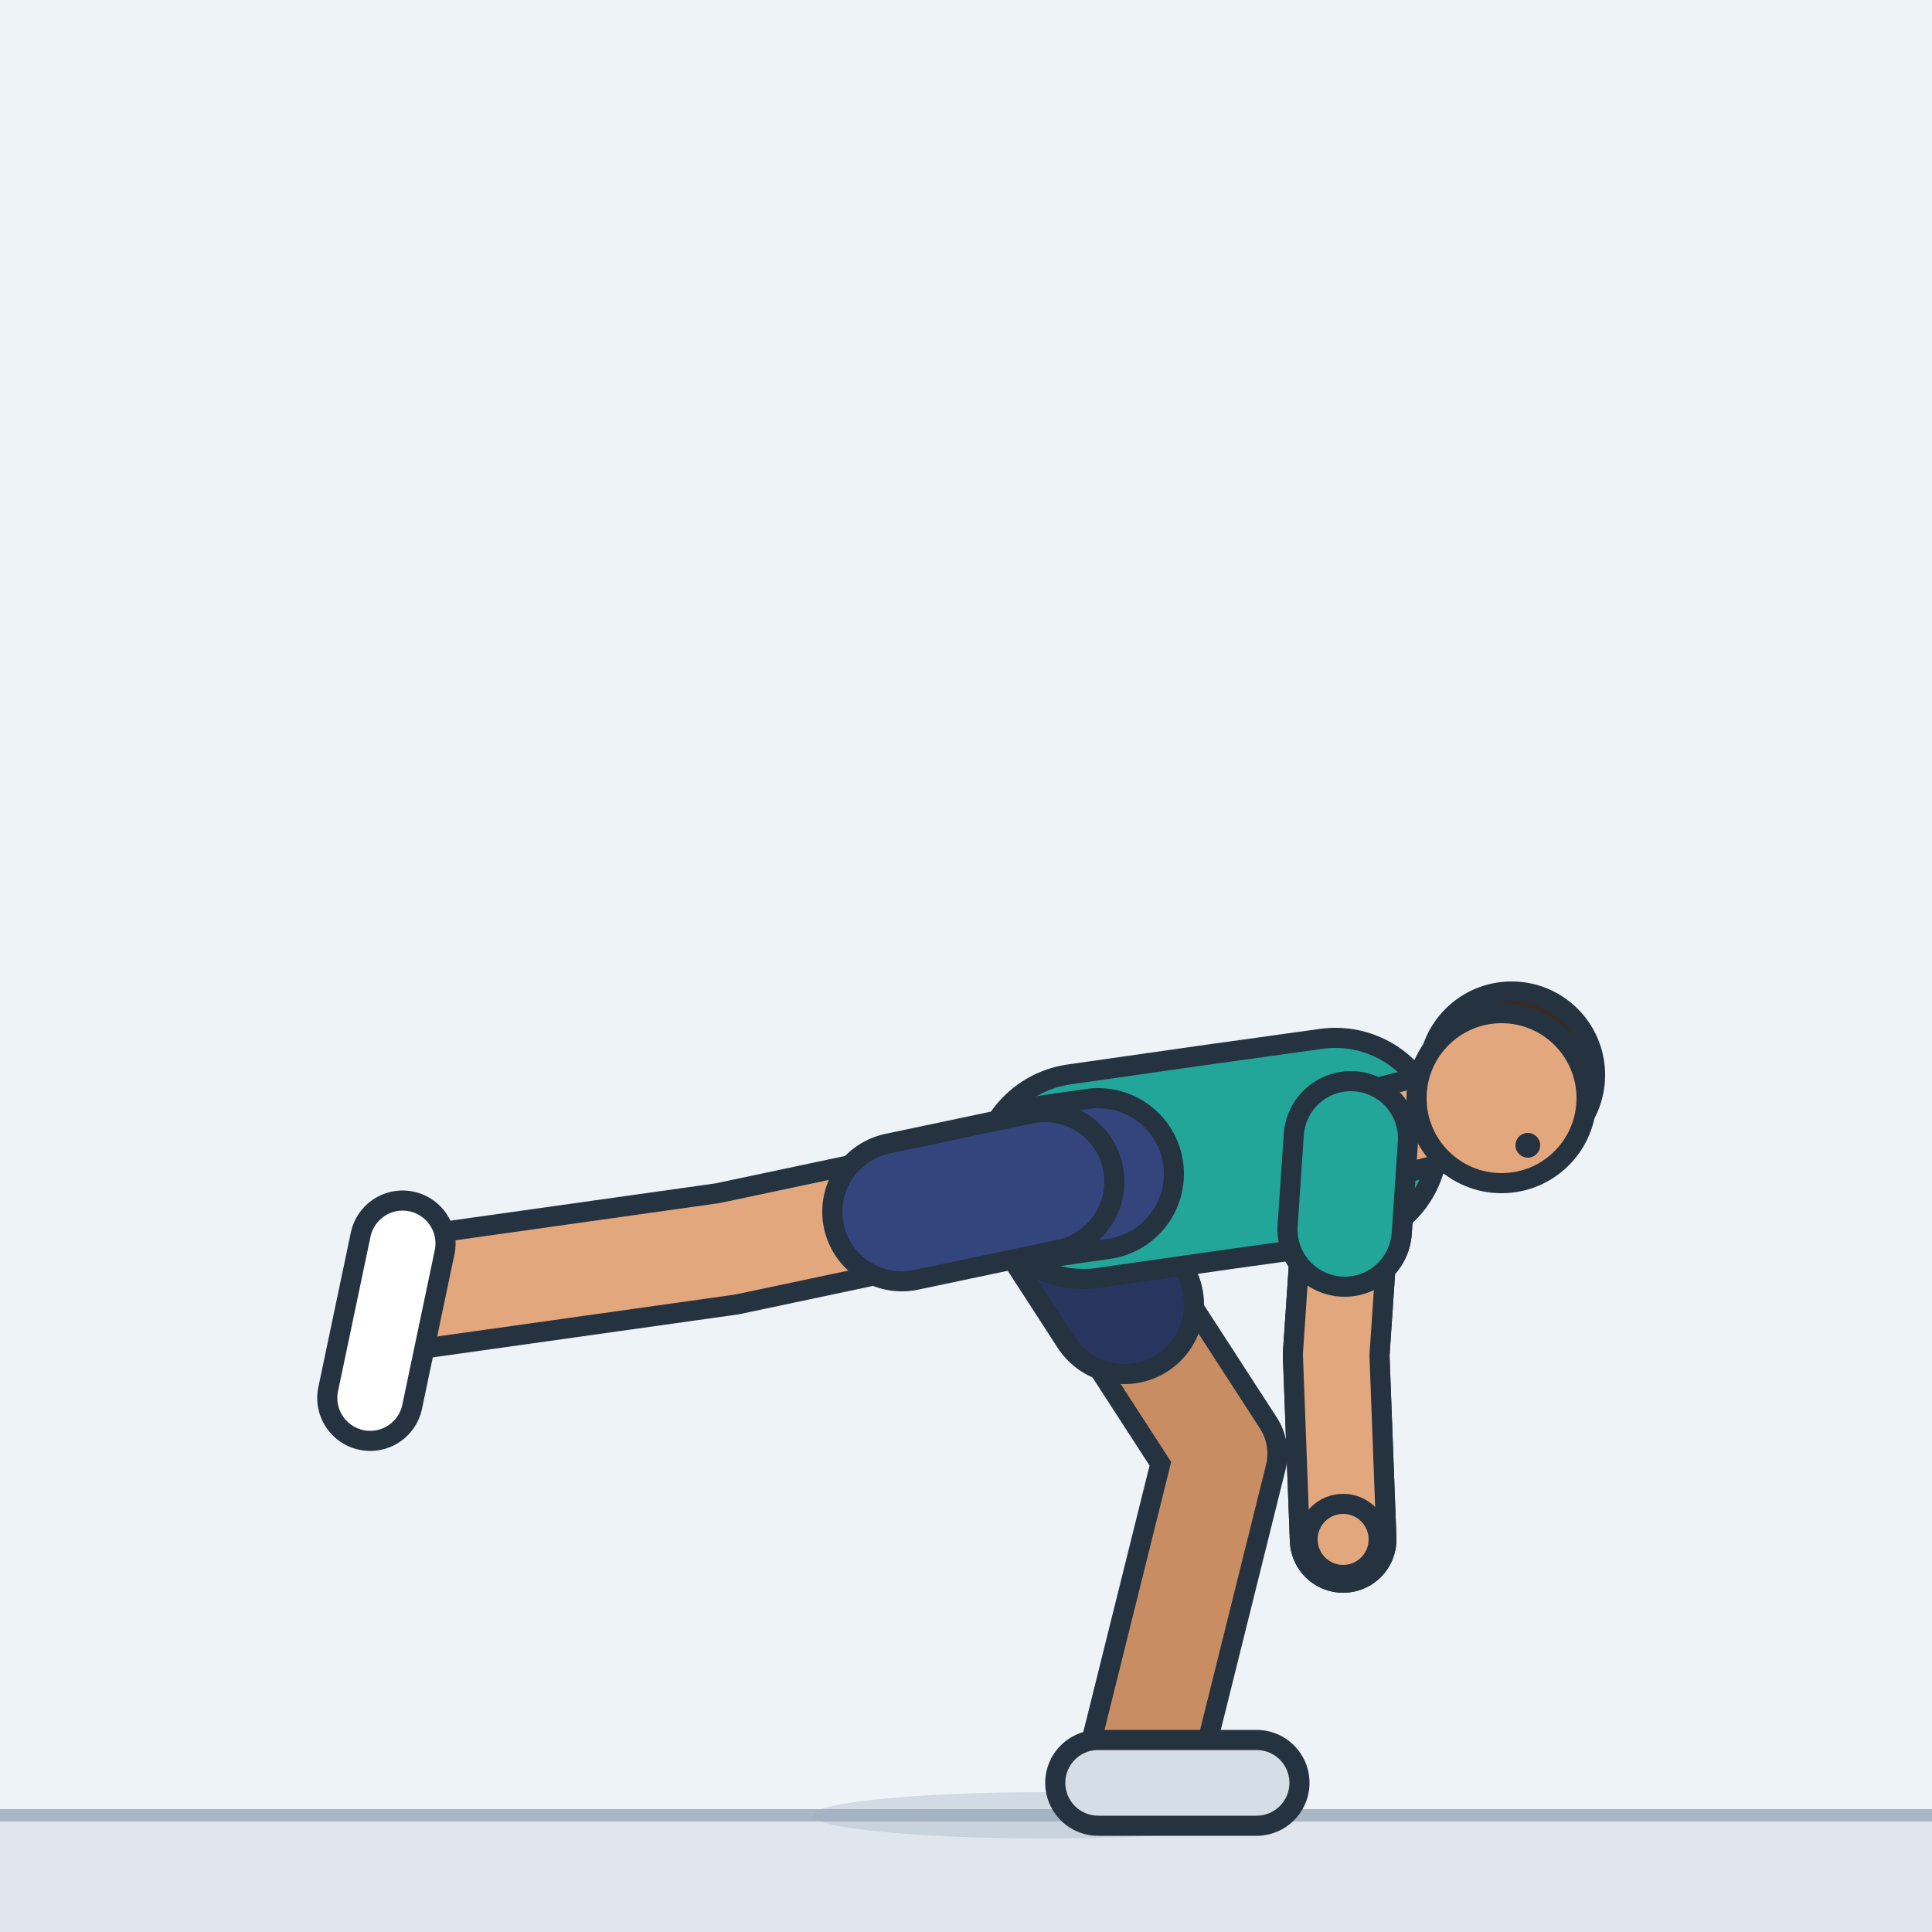
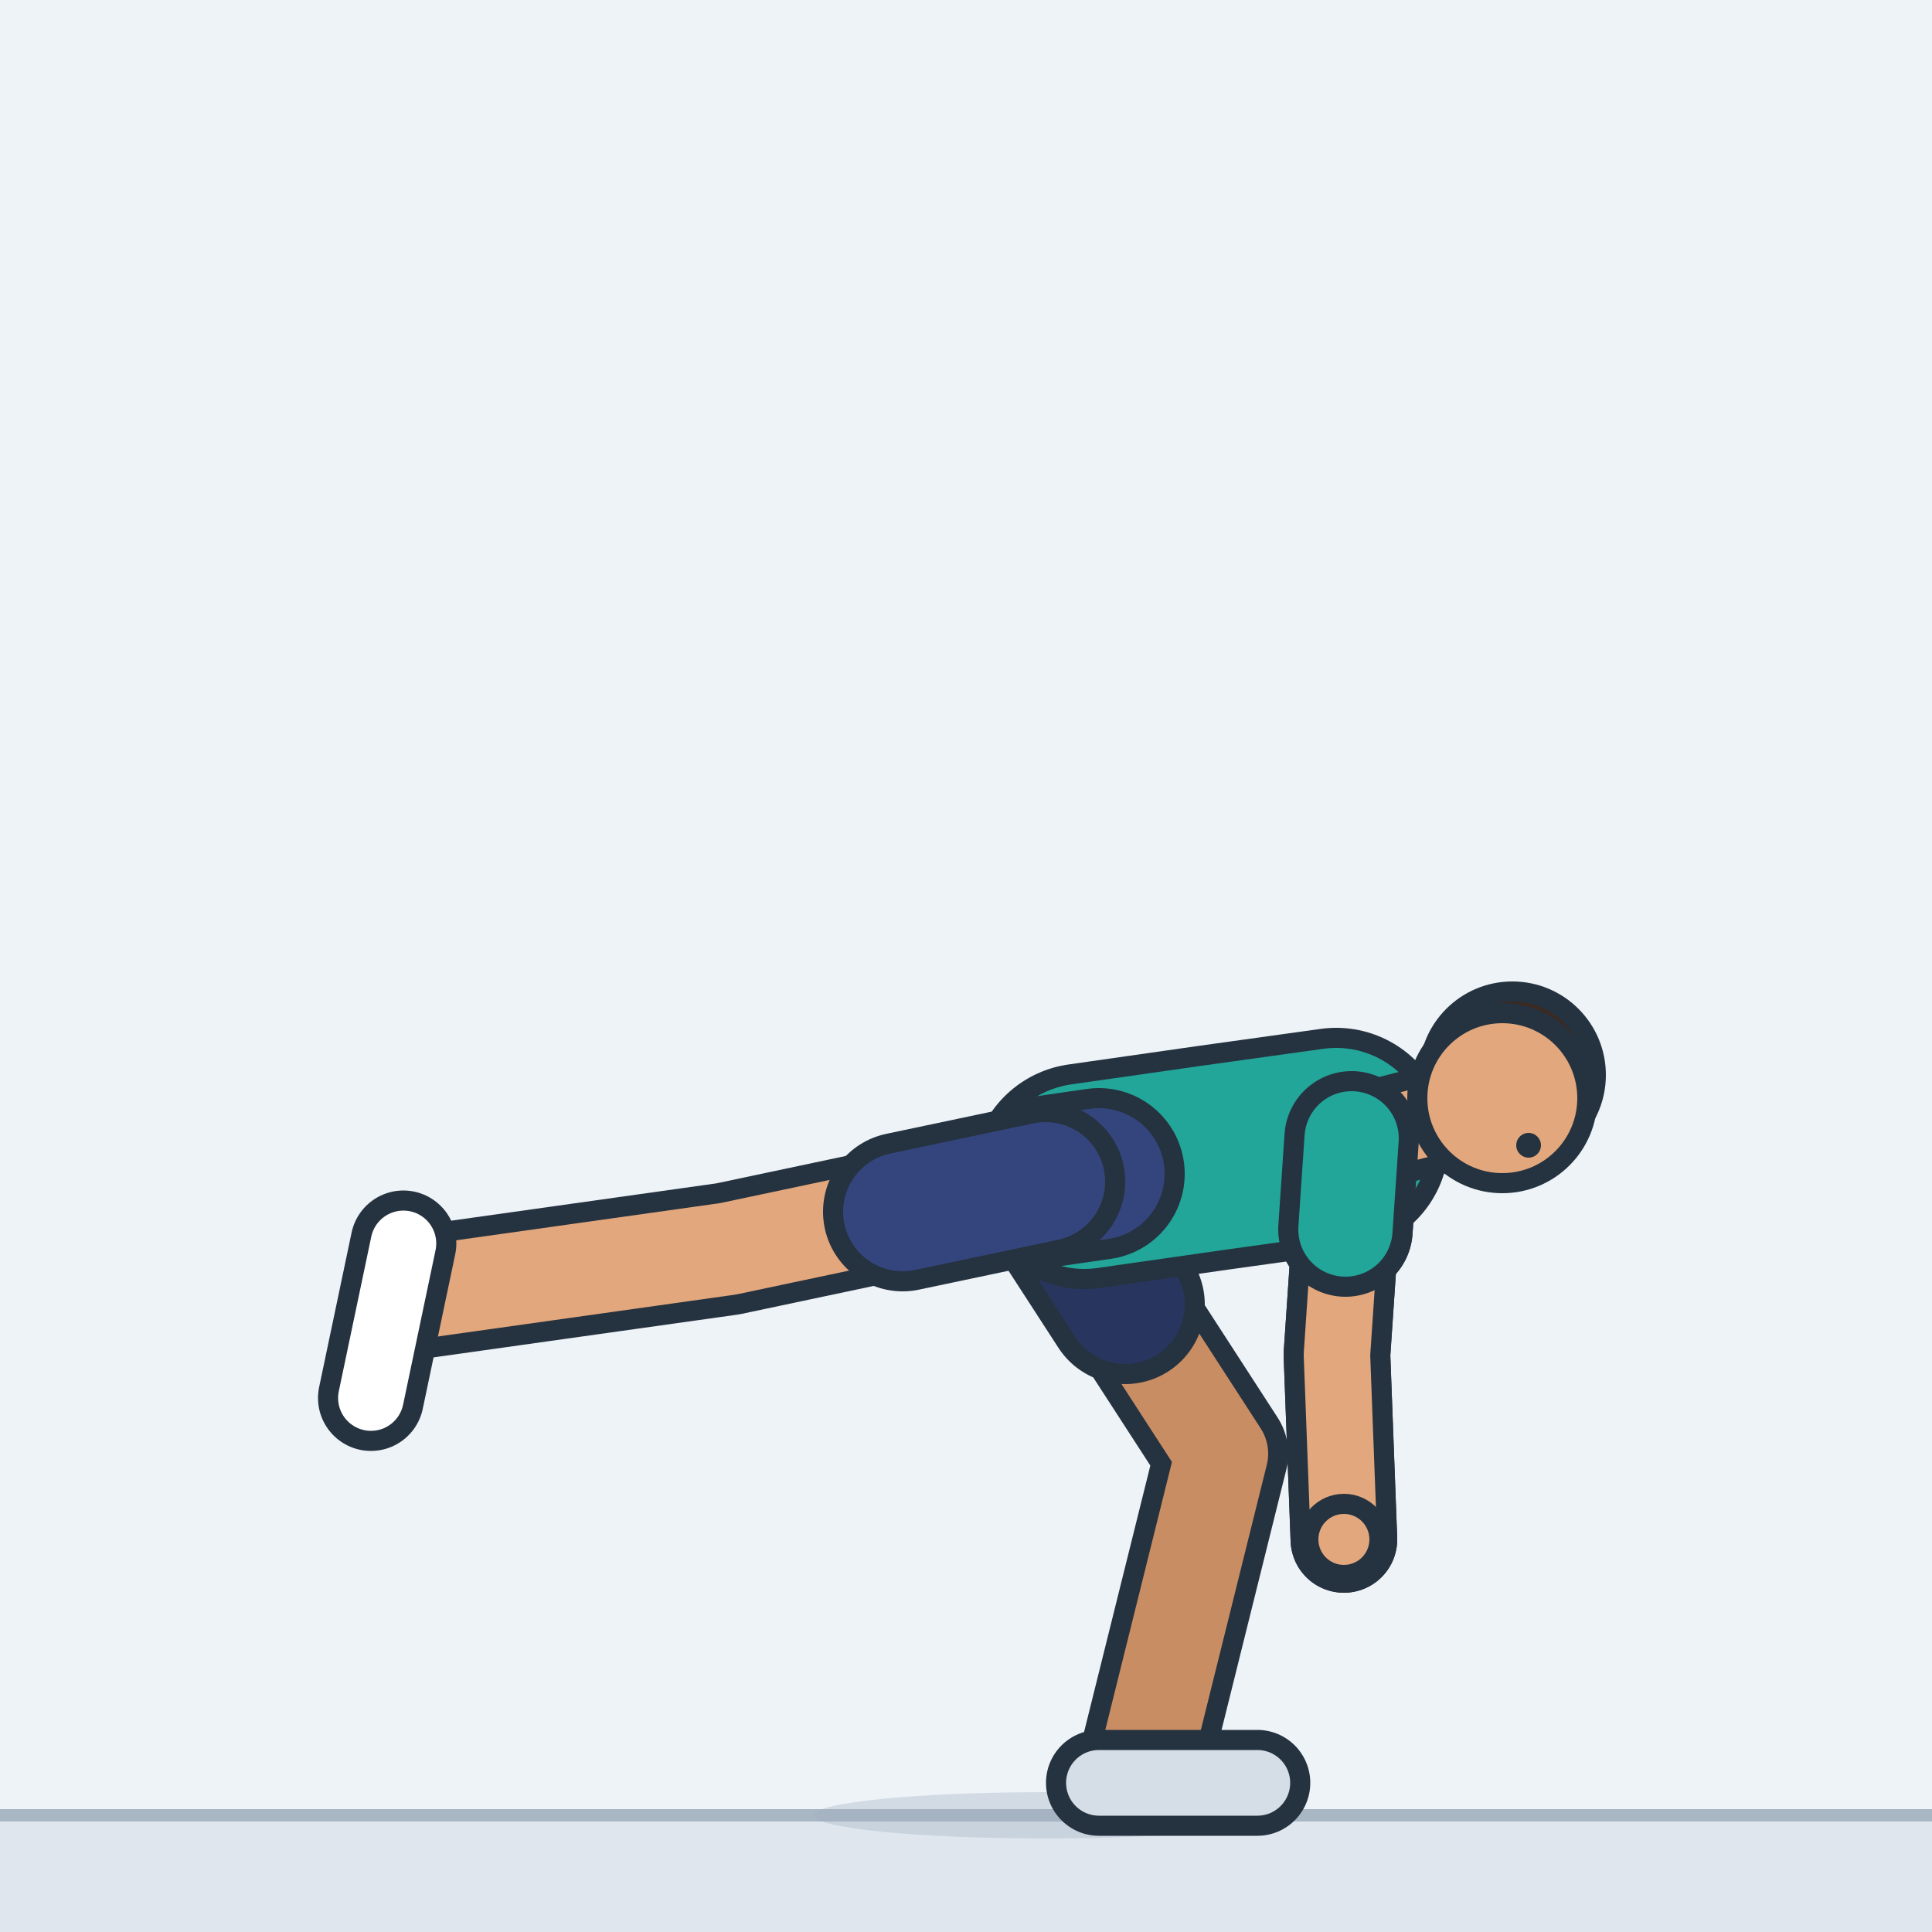
- <svg xmlns="http://www.w3.org/2000/svg" width="260" height="260" viewBox="-151.2 -234.9 250 250" role="img" aria-label="Single-leg deadlift">
+ <svg xmlns="http://www.w3.org/2000/svg" width="260" height="260" viewBox="-151.3 -234.9 250 250" role="img" aria-label="Single-leg deadlift">
  <style>polyline{fill:none;stroke-linecap:round;stroke-linejoin:round}</style>
-   <rect x="-151.2" y="-234.9" width="250" height="250" fill="#eef3f8" />
+   <rect x="-151.3" y="-234.9" width="250" height="250" fill="#eef3f8" />
  <g>
-     <rect x="-151.2" y="0" width="250" height="15.1" fill="#dfe6ee" />
-     <line x1="-151.2" y1="0" x2="98.8" y2="0" stroke="#a9b6c3" stroke-width="1.6" />
+     <rect x="-151.3" y="0" width="250" height="15.1" fill="#dfe6ee" />
+     <line x1="-151.3" y1="0" x2="98.7" y2="0" stroke="#a9b6c3" stroke-width="1.6" />
    <ellipse cx="-16" cy="0" rx="30" ry="3" fill="#9fb0c0" opacity="0.35" />
    <defs>
      <polyline id="sarmL" points="23.6,-87.6 21.7,-59.6 22.6,-35.7" />
      <polyline id="ssleeveL" points="23.6,-87.6 22.8,-75.8" />
      <circle id="shandL" r="4.6" cx="22.6" cy="-35.7" />
      <polyline id="slegL" points="-16,-82 6.8,-46.8 -3.1,-7" />
      <polyline id="sshortsL" points="-16,-82 -5.7,-66.1" />
      <polyline id="sfootL" points="-9.1,-4.2 11.4,-4.2" />
      <polyline id="storso" points="-11,-82.7 5.8,-85.1 21.6,-87.3" />
      <polyline id="spelvis" points="-16,-82 -9.1,-83 -16,-82" />
      <polyline id="sneck" points="25.6,-87.8 35.3,-90.3" />
      <circle id="shair" r="10.8" cx="44.4" cy="-95.8" />
      <circle id="shead" r="11" cx="43.1" cy="-92.8" />
      <circle id="seyeR" r="1.6" cx="46.5" cy="-86.7" />
      <polyline id="slegR" points="-16,-82 -57.1,-73.3 -97.6,-67.6" />
      <polyline id="sshortsR" points="-16,-82 -34.5,-78.1" />
      <polyline id="sfootR" points="-99.1,-74 -103.3,-54" />
      <polyline id="sarmR" points="23.6,-87.6 21.7,-59.6 22.6,-35.7" />
      <polyline id="ssleeveR" points="23.6,-87.6 22.8,-75.8" />
      <circle id="shandR" r="4.6" cx="22.6" cy="-35.7" />
    </defs>
    <use href="#sarmL" stroke="#25323f" stroke-width="13.8" />
    <use href="#sarmL" stroke="#c98d63" stroke-width="8.6" />
    <use href="#ssleeveL" stroke="#25323f" stroke-width="17.4" />
    <use href="#ssleeveL" stroke="#188278" stroke-width="12.2" />
    <use href="#shandL" fill="#c98d63" stroke="#25323f" stroke-width="2.6" />
    <use href="#slegL" stroke="#25323f" stroke-width="17.2" />
    <use href="#slegL" stroke="#c98d63" stroke-width="12" />
    <use href="#sshortsL" stroke="#25323f" stroke-width="20.6" />
    <use href="#sshortsL" stroke="#28365f" stroke-width="15.4" />
    <use href="#sfootL" stroke="#25323f" stroke-width="13.7" />
    <use href="#sfootL" stroke="#d5dde6" stroke-width="8.5" />
    <use href="#storso" stroke="#25323f" stroke-width="29.2" />
    <use href="#storso" stroke="#22a699" stroke-width="24" />
    <use href="#spelvis" stroke="#25323f" stroke-width="22.2" />
    <use href="#spelvis" stroke="#34457d" stroke-width="17" />
    <use href="#sneck" stroke="#25323f" stroke-width="14.2" />
    <use href="#sneck" stroke="#e2a77d" stroke-width="9" />
    <use href="#shair" fill="#3a2a22" stroke="#25323f" stroke-width="2.6" />
    <use href="#shead" fill="#e2a77d" stroke="#25323f" stroke-width="2.6" />
    <use href="#seyeR" fill="#25323f" />
    <use href="#slegR" stroke="#25323f" stroke-width="17.2" />
    <use href="#slegR" stroke="#e2a77d" stroke-width="12" />
    <use href="#sshortsR" stroke="#25323f" stroke-width="20.6" />
    <use href="#sshortsR" stroke="#34457d" stroke-width="15.4" />
    <use href="#sfootR" stroke="#25323f" stroke-width="13.7" />
    <use href="#sfootR" stroke="#ffffff" stroke-width="8.5" />
    <use href="#sarmR" stroke="#25323f" stroke-width="13.8" />
    <use href="#sarmR" stroke="#e2a77d" stroke-width="8.6" />
    <use href="#ssleeveR" stroke="#25323f" stroke-width="17.4" />
    <use href="#ssleeveR" stroke="#22a699" stroke-width="12.2" />
    <use href="#shandR" fill="#e2a77d" stroke="#25323f" stroke-width="2.6" />
  </g>
</svg>
